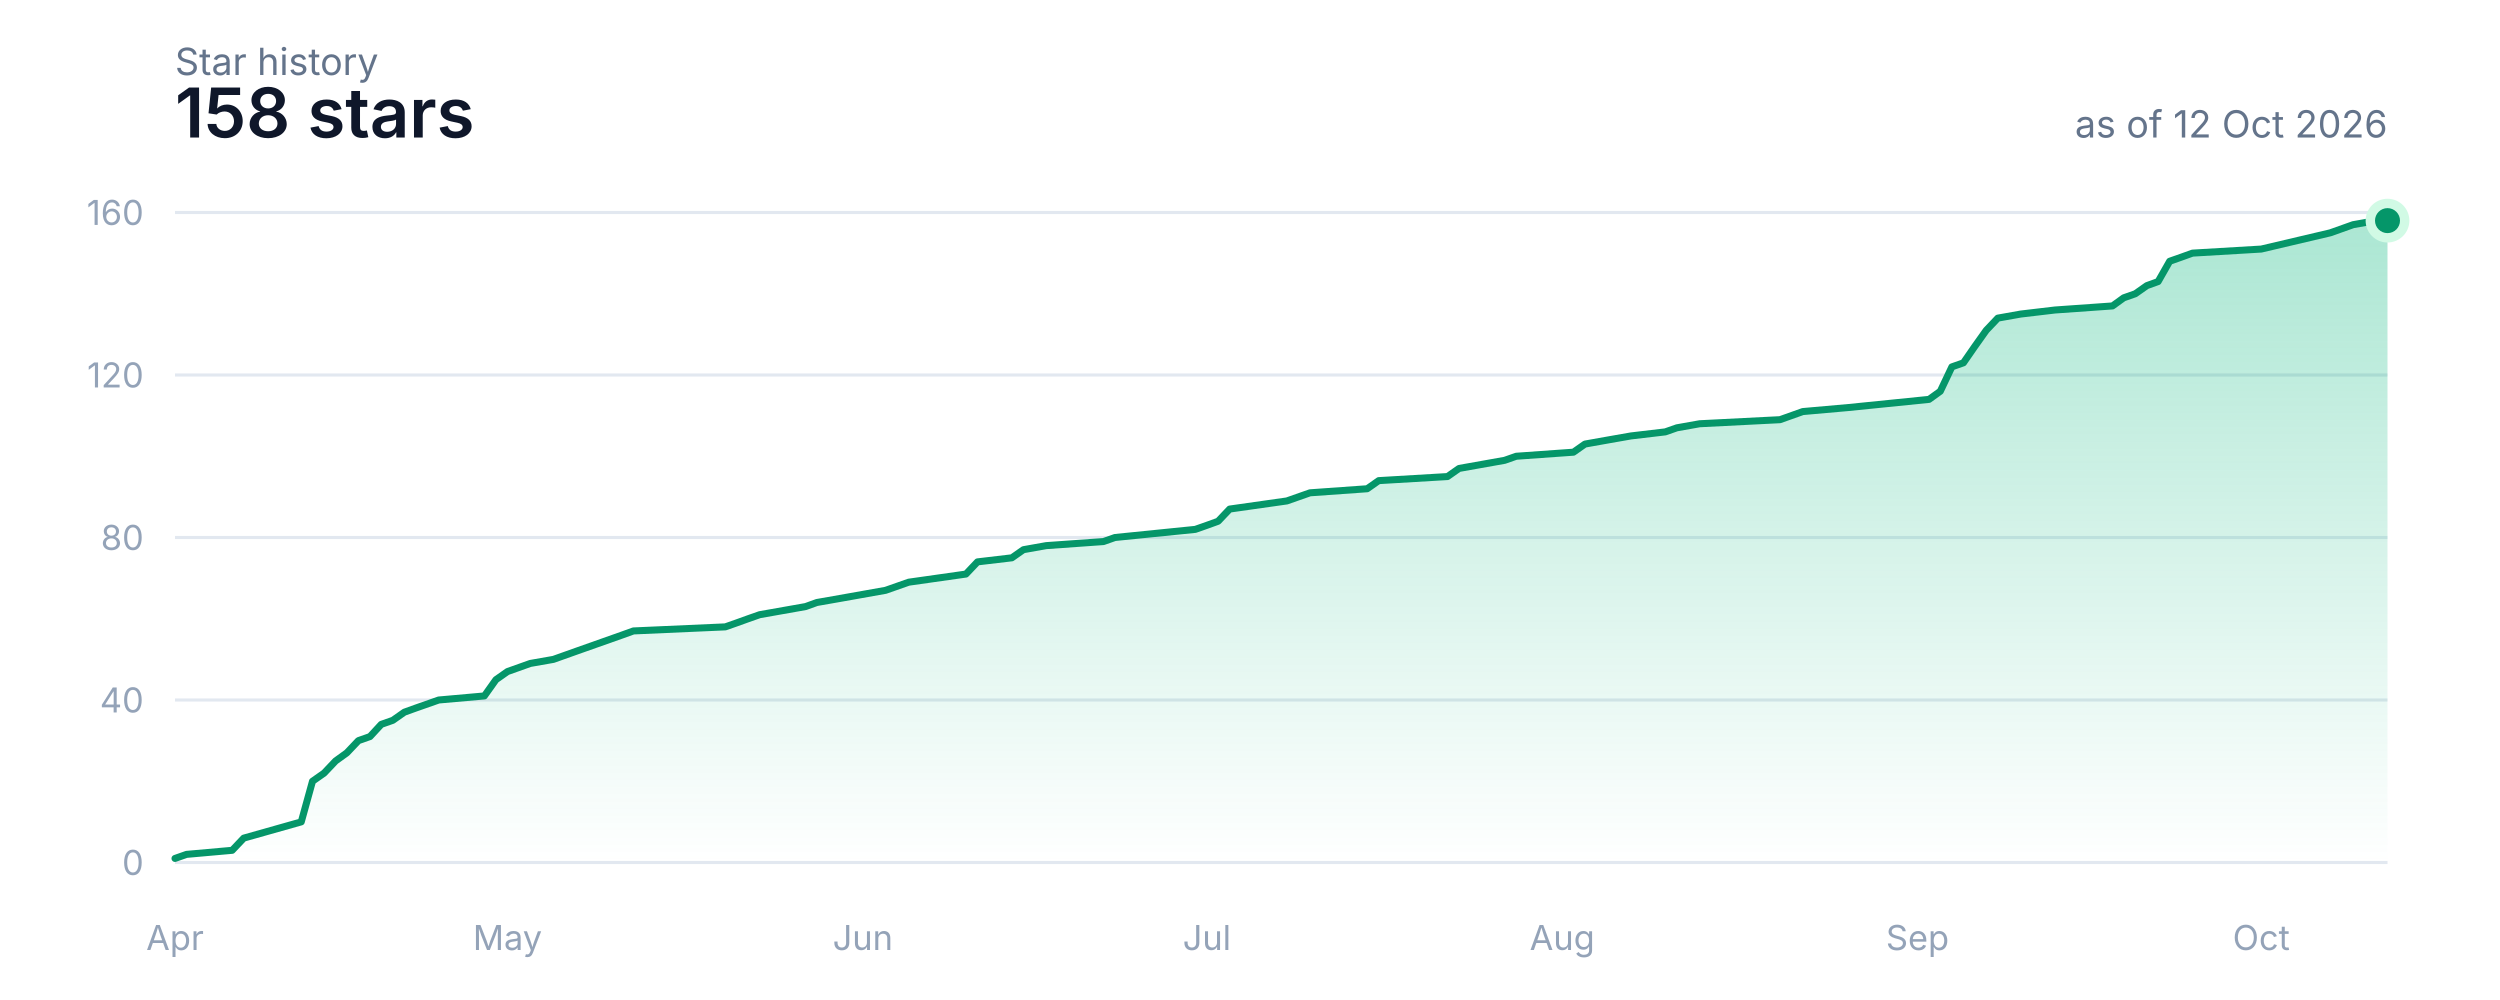
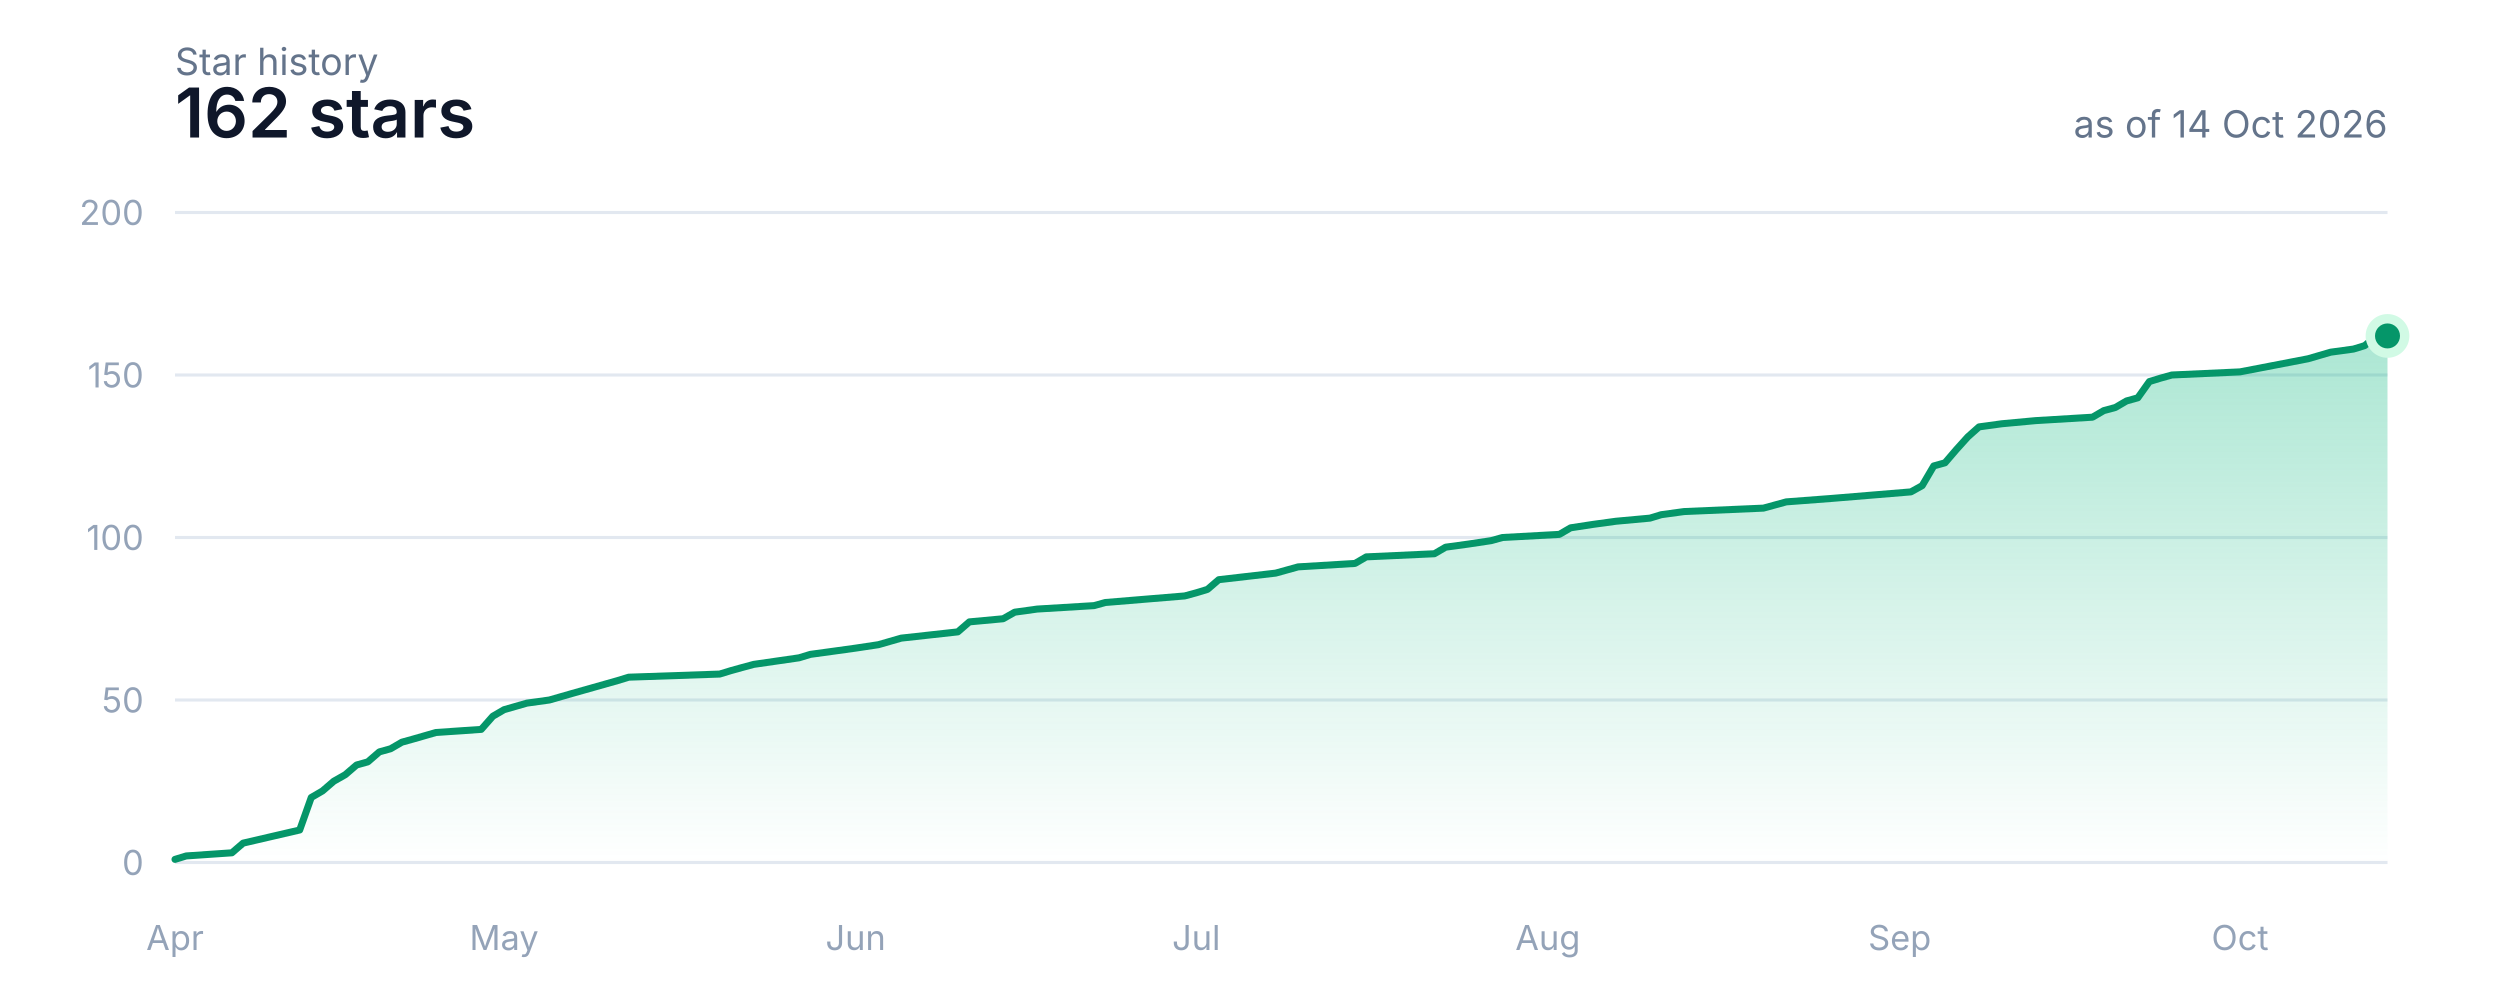
- <svg xmlns="http://www.w3.org/2000/svg" width="800" height="320" viewBox="0 0 800 320" role="img" aria-label="OpenSRE GitHub star history, 158 stars as of 2026-10-12">
+ <svg xmlns="http://www.w3.org/2000/svg" width="800" height="320" viewBox="0 0 800 320" role="img" aria-label="OpenSRE GitHub star history, 162 stars as of 2026-10-14">
  <rect width="100%" height="100%" fill="#ffffff" />
  <text x="56" y="24" fill="#64748b" font-family="ui-sans-serif, system-ui, -apple-system, sans-serif" font-size="12">Star history</text>
-   <text x="56" y="44" fill="#0f172a" font-family="ui-sans-serif, system-ui, -apple-system, sans-serif" font-size="22" font-weight="600">158 stars</text>
-   <text x="764" y="44" fill="#64748b" font-family="ui-sans-serif, system-ui, -apple-system, sans-serif" font-size="12" text-anchor="end">as of 12 Oct 2026</text>
+   <text x="56" y="44" fill="#0f172a" font-family="ui-sans-serif, system-ui, -apple-system, sans-serif" font-size="22" font-weight="600">162 stars</text>
+   <text x="764" y="44" fill="#64748b" font-family="ui-sans-serif, system-ui, -apple-system, sans-serif" font-size="12" text-anchor="end">as of 14 Oct 2026</text>
  <g font-family="ui-sans-serif, system-ui, -apple-system, sans-serif">
    <line x1="56" y1="276.0" x2="764" y2="276.0" stroke="#e2e8f0" stroke-width="1" />
    <text x="46" y="276.0" fill="#94a3b8" font-size="11" text-anchor="end" dominant-baseline="middle">0</text>
    <line x1="56" y1="224.0" x2="764" y2="224.0" stroke="#e2e8f0" stroke-width="1" />
-     <text x="46" y="224.0" fill="#94a3b8" font-size="11" text-anchor="end" dominant-baseline="middle">40</text>
+     <text x="46" y="224.0" fill="#94a3b8" font-size="11" text-anchor="end" dominant-baseline="middle">50</text>
    <line x1="56" y1="172.0" x2="764" y2="172.0" stroke="#e2e8f0" stroke-width="1" />
-     <text x="46" y="172.0" fill="#94a3b8" font-size="11" text-anchor="end" dominant-baseline="middle">80</text>
+     <text x="46" y="172.0" fill="#94a3b8" font-size="11" text-anchor="end" dominant-baseline="middle">100</text>
    <line x1="56" y1="120.0" x2="764" y2="120.0" stroke="#e2e8f0" stroke-width="1" />
-     <text x="46" y="120.0" fill="#94a3b8" font-size="11" text-anchor="end" dominant-baseline="middle">120</text>
+     <text x="46" y="120.0" fill="#94a3b8" font-size="11" text-anchor="end" dominant-baseline="middle">150</text>
    <line x1="56" y1="68.0" x2="764" y2="68.0" stroke="#e2e8f0" stroke-width="1" />
-     <text x="46" y="68.0" fill="#94a3b8" font-size="11" text-anchor="end" dominant-baseline="middle">160</text>
+     <text x="46" y="68.0" fill="#94a3b8" font-size="11" text-anchor="end" dominant-baseline="middle">200</text>
    <text x="56.0" y="304" fill="#94a3b8" font-size="11" text-anchor="middle">Apr</text>
-     <text x="162.4" y="304" fill="#94a3b8" font-size="11" text-anchor="middle">May</text>
-     <text x="276.1" y="304" fill="#94a3b8" font-size="11" text-anchor="middle">Jun</text>
-     <text x="386.2" y="304" fill="#94a3b8" font-size="11" text-anchor="middle">Jul</text>
-     <text x="499.9" y="304" fill="#94a3b8" font-size="11" text-anchor="middle">Aug</text>
-     <text x="613.6" y="304" fill="#94a3b8" font-size="11" text-anchor="middle">Sep</text>
-     <text x="723.6" y="304" fill="#94a3b8" font-size="11" text-anchor="middle">Oct</text>
+     <text x="161.3" y="304" fill="#94a3b8" font-size="11" text-anchor="middle">May</text>
+     <text x="273.8" y="304" fill="#94a3b8" font-size="11" text-anchor="middle">Jun</text>
+     <text x="382.8" y="304" fill="#94a3b8" font-size="11" text-anchor="middle">Jul</text>
+     <text x="495.3" y="304" fill="#94a3b8" font-size="11" text-anchor="middle">Aug</text>
+     <text x="607.9" y="304" fill="#94a3b8" font-size="11" text-anchor="middle">Sep</text>
+     <text x="716.8" y="304" fill="#94a3b8" font-size="11" text-anchor="middle">Oct</text>
  </g>
  <defs>
    <linearGradient id="fill-light" x1="0" y1="0" x2="0" y2="1">
      <stop offset="0%" stop-color="#10b981" stop-opacity="0.35" />
      <stop offset="100%" stop-color="#10b981" stop-opacity="0" />
    </linearGradient>
  </defs>
-   <path d="M56.0,274.7 L59.7,273.4 L74.3,272.1 L78.0,268.2 L96.4,263.0 L100.0,250.0 L103.7,247.4 L107.4,243.5 L111.0,240.9 L114.7,237.0 L118.4,235.7 L122.0,231.8 L125.7,230.5 L129.4,227.9 L133.0,226.6 L140.4,224.0 L155.0,222.7 L158.7,217.5 L162.4,214.9 L169.7,212.3 L177.1,211.0 L184.4,208.4 L199.1,203.2 L202.7,201.9 L232.1,200.6 L235.8,199.3 L239.4,198.0 L243.1,196.7 L257.8,194.1 L261.4,192.8 L268.8,191.5 L276.1,190.2 L283.4,188.9 L290.8,186.3 L309.1,183.7 L312.8,179.8 L323.8,178.5 L327.5,175.9 L334.8,174.6 L353.1,173.3 L356.8,172.0 L382.5,169.4 L386.2,168.1 L389.8,166.8 L393.5,162.9 L411.8,160.3 L415.5,159.0 L419.2,157.7 L437.5,156.4 L441.2,153.8 L463.2,152.5 L466.9,149.9 L474.2,148.6 L481.5,147.3 L485.2,146.0 L503.5,144.7 L507.2,142.1 L514.5,140.8 L521.9,139.5 L532.9,138.2 L536.6,136.9 L543.9,135.6 L569.6,134.3 L576.9,131.7 L591.6,130.4 L617.3,127.8 L620.9,125.2 L624.6,117.4 L628.3,116.1 L631.9,110.9 L635.6,105.7 L639.3,101.8 L646.6,100.5 L657.6,99.2 L676.0,97.9 L679.6,95.3 L683.3,94.0 L687.0,91.4 L690.6,90.1 L694.3,83.6 L698.0,82.3 L701.6,81.0 L723.6,79.7 L745.7,74.5 L753.0,71.9 L760.3,70.6 L764.0,70.6 L764.0,276.0 L56.0,276.0 Z" fill="url(#fill-light)" />
-   <path d="M56.0,274.7 L59.7,273.4 L74.3,272.1 L78.0,268.2 L96.4,263.0 L100.0,250.0 L103.7,247.4 L107.4,243.5 L111.0,240.9 L114.7,237.0 L118.4,235.7 L122.0,231.8 L125.7,230.5 L129.4,227.9 L133.0,226.6 L140.4,224.0 L155.0,222.7 L158.7,217.5 L162.4,214.9 L169.7,212.3 L177.1,211.0 L184.4,208.4 L199.1,203.2 L202.7,201.9 L232.1,200.6 L235.8,199.3 L239.4,198.0 L243.1,196.7 L257.8,194.1 L261.4,192.8 L268.8,191.5 L276.1,190.2 L283.4,188.9 L290.8,186.3 L309.1,183.7 L312.8,179.8 L323.8,178.5 L327.5,175.9 L334.8,174.6 L353.1,173.3 L356.8,172.0 L382.5,169.4 L386.2,168.1 L389.8,166.8 L393.5,162.9 L411.8,160.3 L415.5,159.0 L419.2,157.7 L437.5,156.4 L441.2,153.8 L463.2,152.5 L466.9,149.9 L474.2,148.6 L481.5,147.3 L485.2,146.0 L503.5,144.7 L507.2,142.1 L514.5,140.8 L521.9,139.5 L532.9,138.2 L536.6,136.9 L543.9,135.6 L569.6,134.3 L576.9,131.7 L591.6,130.4 L617.3,127.8 L620.9,125.2 L624.6,117.4 L628.3,116.1 L631.9,110.9 L635.6,105.7 L639.3,101.8 L646.6,100.5 L657.6,99.2 L676.0,97.9 L679.6,95.3 L683.3,94.0 L687.0,91.4 L690.6,90.1 L694.3,83.6 L698.0,82.3 L701.6,81.0 L723.6,79.7 L745.7,74.5 L753.0,71.9 L760.3,70.6 L764.0,70.6" fill="none" stroke="#059669" stroke-width="2.25" stroke-linecap="round" stroke-linejoin="round" />
-   <circle cx="764.0" cy="70.6" r="7" fill="#d1fae5" />
-   <circle cx="764.0" cy="70.6" r="4" fill="#059669" />
+   <path d="M56.0,275.0 L59.6,273.9 L74.2,272.9 L77.8,269.8 L95.9,265.6 L99.6,255.2 L103.2,253.1 L106.8,250.0 L110.5,247.9 L114.1,244.8 L117.7,243.8 L121.4,240.6 L125.0,239.6 L128.6,237.5 L132.2,236.5 L139.5,234.4 L154.0,233.4 L157.7,229.2 L161.3,227.1 L168.6,225.0 L175.8,224.0 L183.1,221.9 L197.6,217.8 L201.2,216.7 L230.3,215.7 L233.9,214.6 L237.5,213.6 L241.2,212.6 L255.7,210.5 L259.3,209.4 L266.6,208.4 L273.8,207.4 L281.1,206.3 L288.4,204.2 L306.5,202.2 L310.2,199.0 L321.0,198.0 L324.7,195.9 L331.9,194.9 L350.1,193.8 L353.7,192.8 L379.1,190.7 L382.8,189.7 L386.4,188.6 L390.0,185.5 L408.2,183.4 L411.8,182.4 L415.4,181.4 L433.6,180.3 L437.2,178.2 L459.0,177.2 L462.6,175.1 L469.9,174.1 L477.2,173.0 L480.8,172.0 L499.0,171.0 L502.6,168.9 L509.8,167.8 L517.1,166.8 L528.0,165.8 L531.6,164.7 L538.9,163.7 L564.3,162.6 L571.6,160.6 L586.1,159.5 L611.5,157.4 L615.1,155.4 L618.8,149.1 L622.4,148.1 L626.0,143.9 L629.7,139.8 L633.3,136.6 L640.6,135.6 L651.4,134.6 L669.6,133.5 L673.2,131.4 L676.9,130.4 L680.5,128.3 L684.1,127.3 L687.8,122.1 L691.4,121.0 L695.0,120.0 L716.8,119.0 L738.6,114.8 L745.8,112.7 L753.1,111.7 L756.7,110.6 L760.4,107.5 L764.0,107.5 L764.0,276.0 L56.0,276.0 Z" fill="url(#fill-light)" />
+   <path d="M56.0,275.0 L59.6,273.9 L74.2,272.9 L77.8,269.8 L95.9,265.6 L99.6,255.2 L103.2,253.1 L106.8,250.0 L110.5,247.9 L114.1,244.8 L117.7,243.8 L121.4,240.6 L125.0,239.6 L128.6,237.5 L132.2,236.5 L139.5,234.4 L154.0,233.4 L157.7,229.2 L161.3,227.1 L168.6,225.0 L175.8,224.0 L183.1,221.9 L197.6,217.8 L201.2,216.7 L230.3,215.7 L233.9,214.6 L237.5,213.6 L241.2,212.6 L255.7,210.5 L259.3,209.4 L266.6,208.4 L273.8,207.4 L281.1,206.3 L288.4,204.2 L306.5,202.2 L310.2,199.0 L321.0,198.0 L324.7,195.9 L331.9,194.9 L350.1,193.8 L353.7,192.8 L379.1,190.7 L382.8,189.7 L386.4,188.6 L390.0,185.5 L408.2,183.4 L411.8,182.4 L415.4,181.4 L433.6,180.3 L437.2,178.2 L459.0,177.2 L462.6,175.1 L469.9,174.1 L477.2,173.0 L480.8,172.0 L499.0,171.0 L502.6,168.9 L509.8,167.8 L517.1,166.8 L528.0,165.8 L531.6,164.7 L538.9,163.7 L564.3,162.6 L571.6,160.6 L586.1,159.5 L611.5,157.4 L615.1,155.4 L618.8,149.1 L622.4,148.1 L626.0,143.9 L629.7,139.8 L633.3,136.6 L640.6,135.6 L651.4,134.6 L669.6,133.5 L673.2,131.4 L676.9,130.4 L680.5,128.3 L684.1,127.3 L687.8,122.1 L691.4,121.0 L695.0,120.0 L716.8,119.0 L738.6,114.8 L745.8,112.7 L753.1,111.7 L756.7,110.6 L760.4,107.5 L764.0,107.5" fill="none" stroke="#059669" stroke-width="2.25" stroke-linecap="round" stroke-linejoin="round" />
+   <circle cx="764.0" cy="107.5" r="7" fill="#d1fae5" />
+   <circle cx="764.0" cy="107.5" r="4" fill="#059669" />
</svg>
